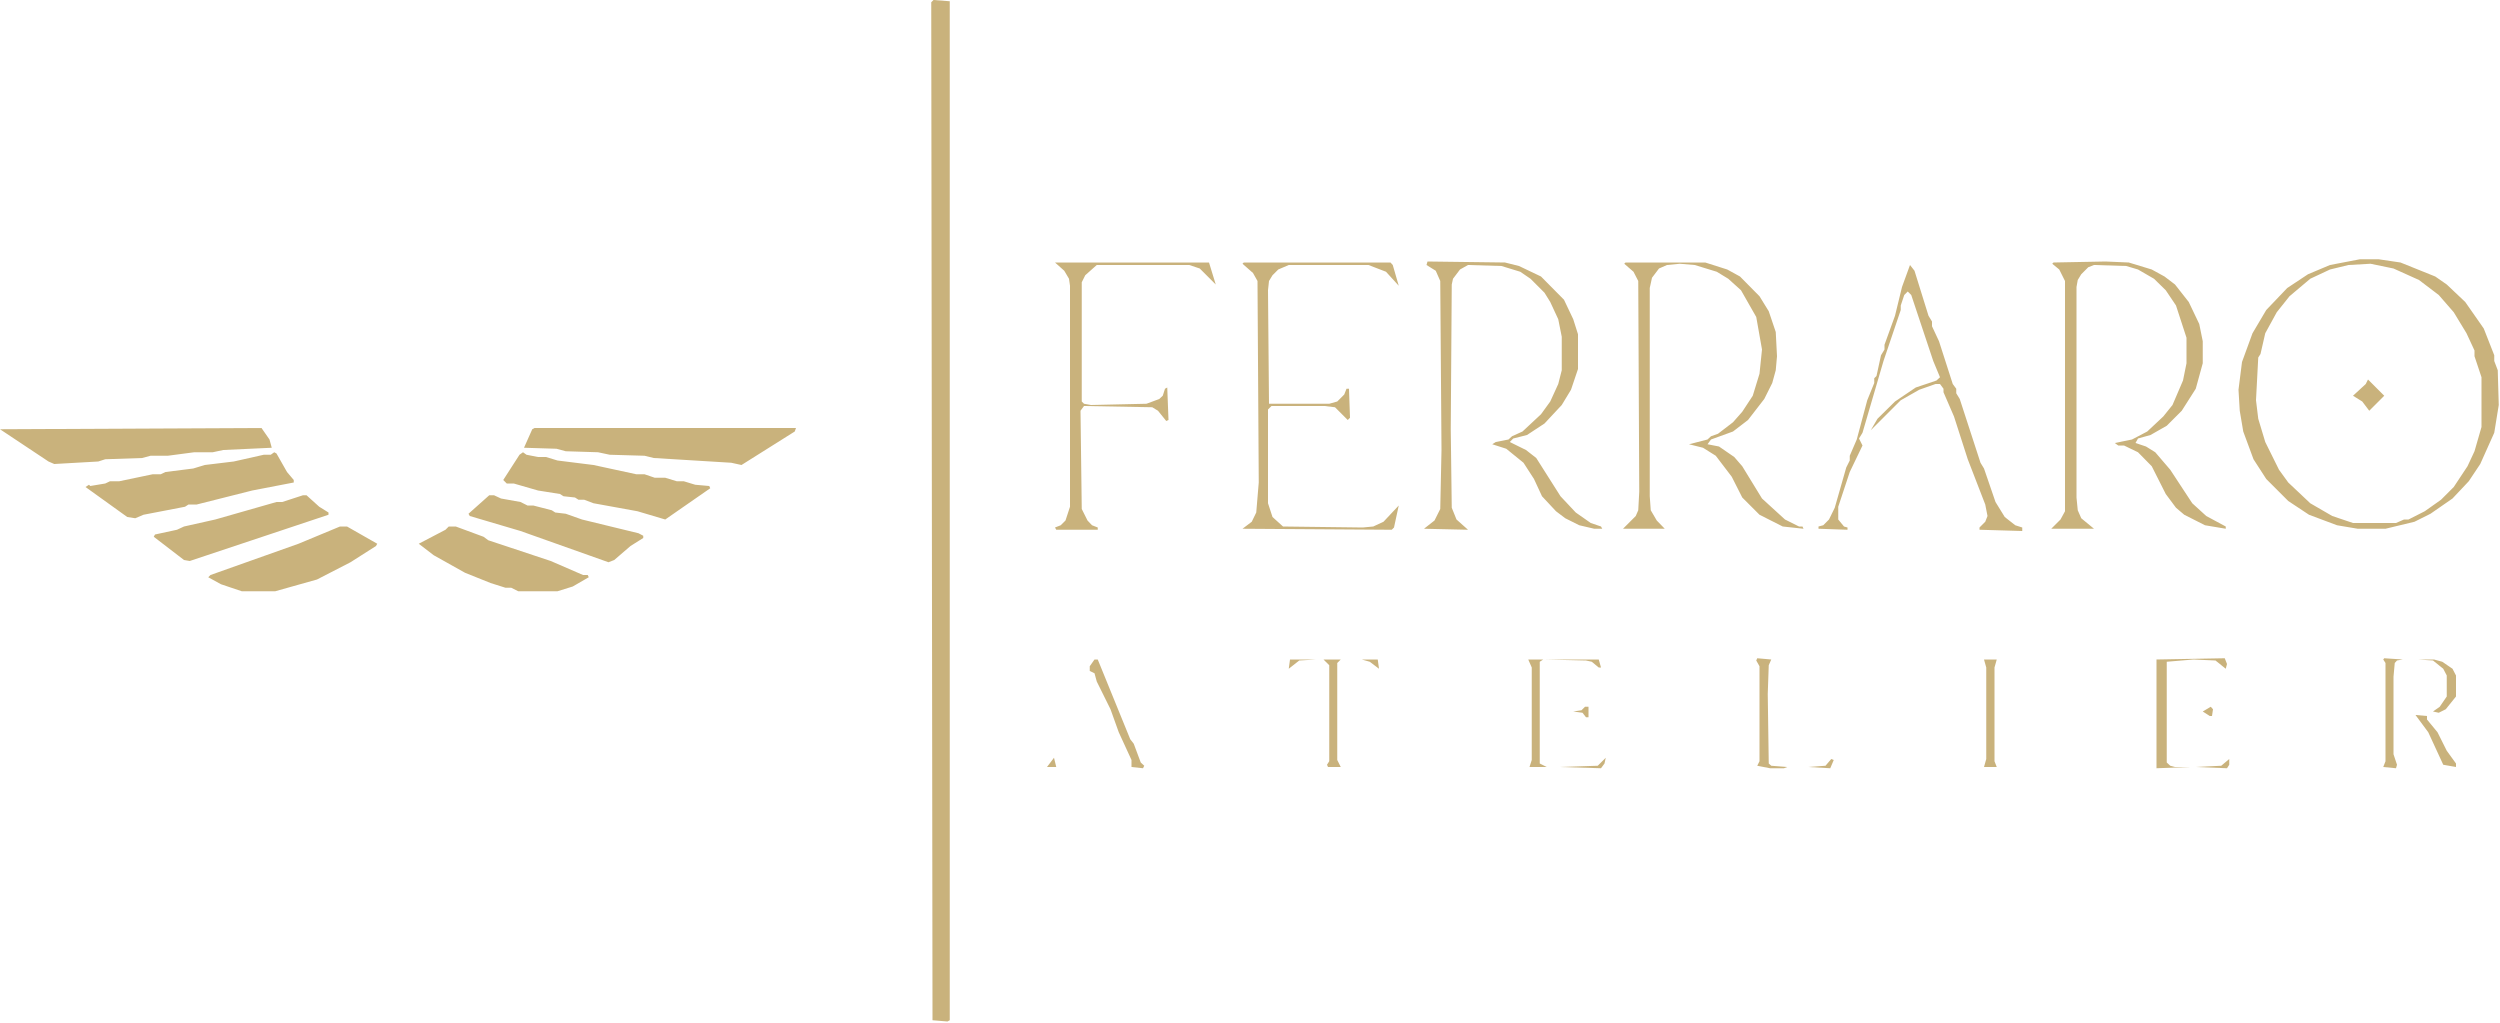
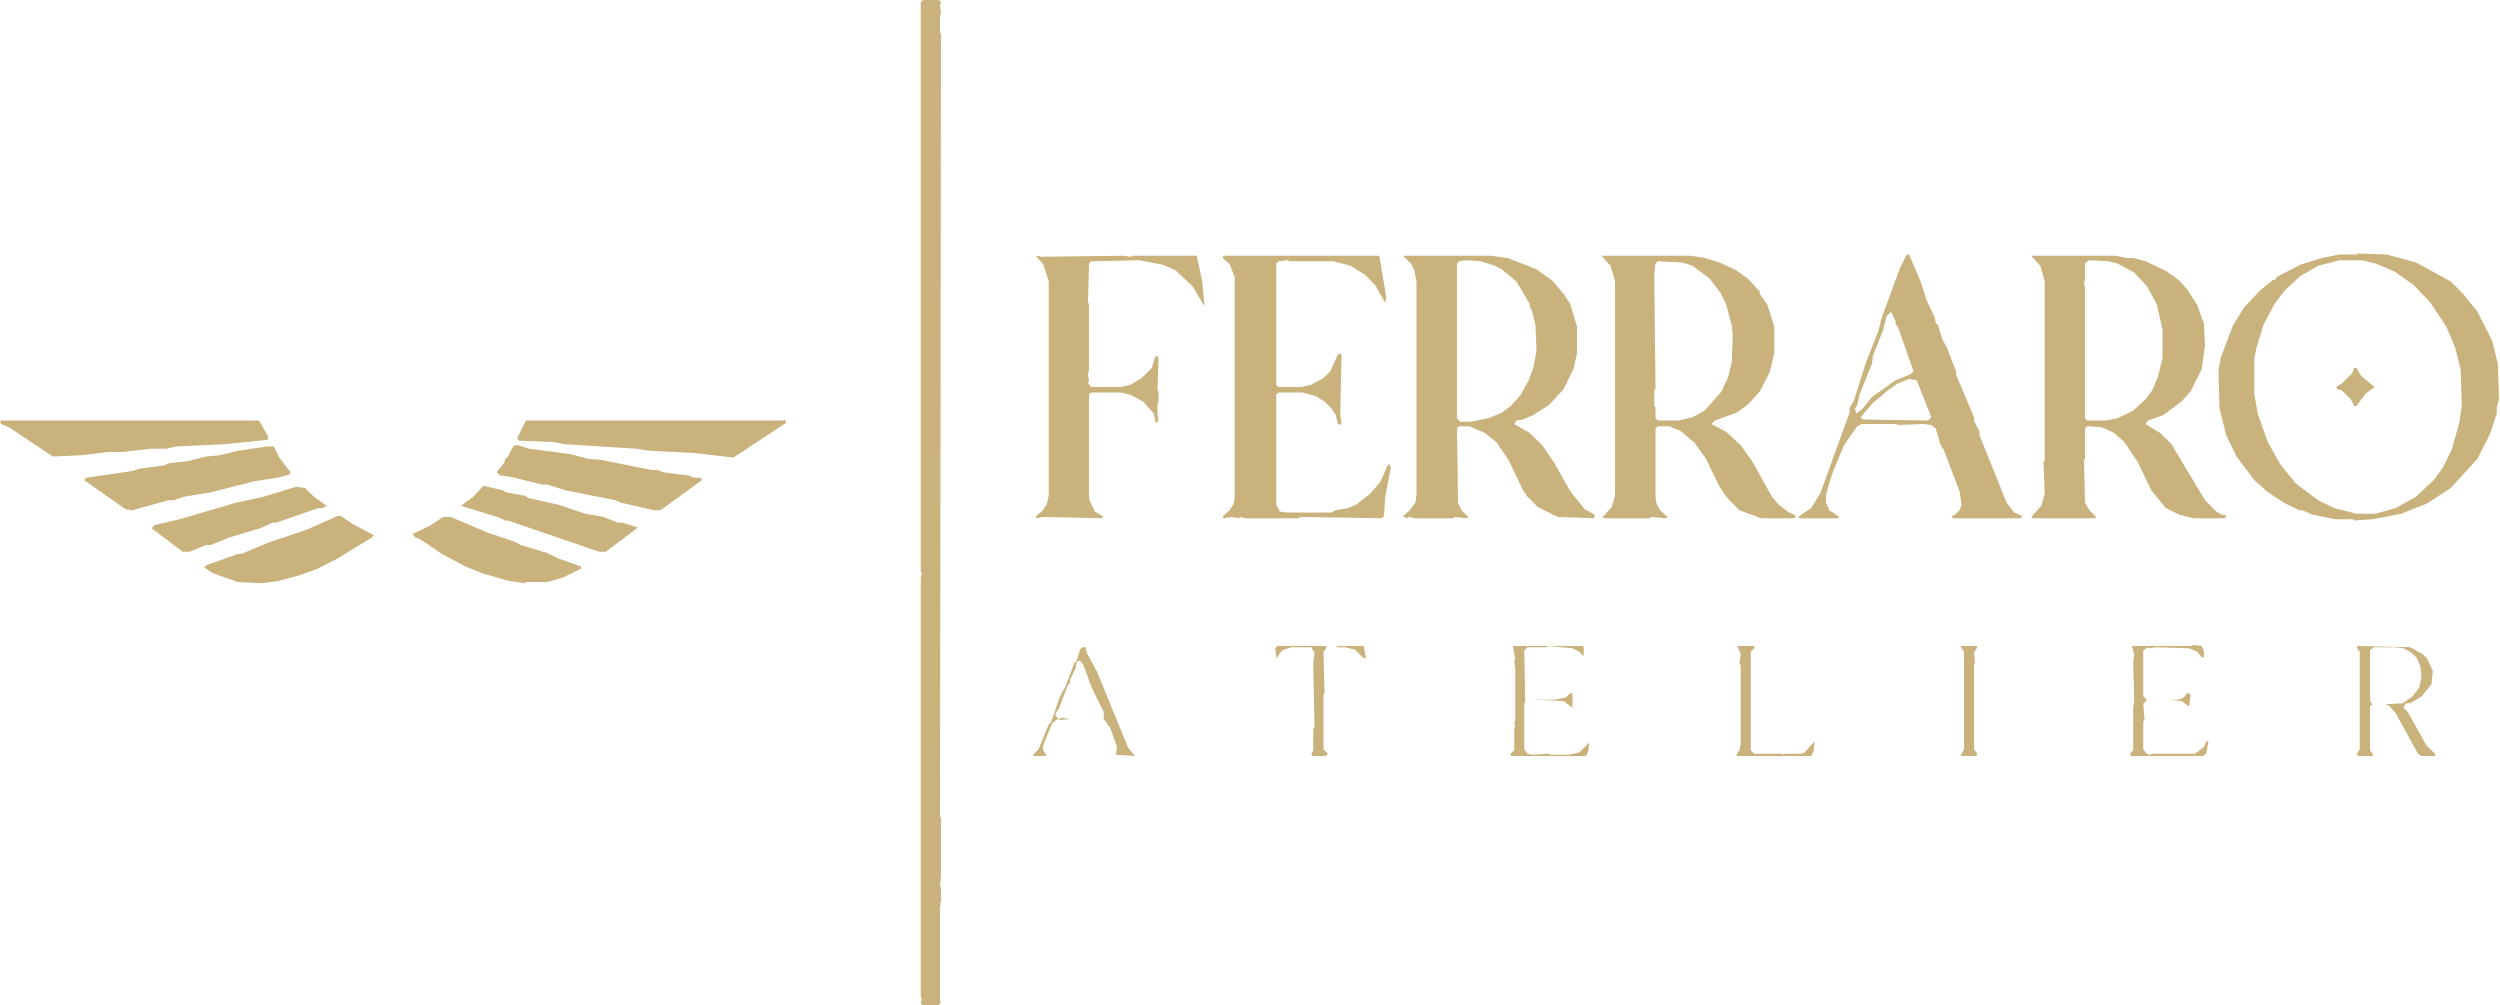
- <svg xmlns="http://www.w3.org/2000/svg" viewBox="0 0 1000 409">
-   <path fill="#c9b27c" fill-rule="evenodd" d="M891.7 303.6 888.5 306.3 878.3 306.8 890.8 307.3 891.7 305.9ZM733.5 304.0 732.5 303.6 730.2 306.3 723.3 306.8 732.1 307.3ZM642.3 303.1 639.1 306.3 623.8 306.8 640.4 307.3 641.8 305.4ZM421.6 303.1 418.8 306.8 422.5 306.8ZM966.2 286.0 971.3 292.9 977.3 305.9 982.4 306.8 982.4 305.4 978.7 300.3 975.0 292.9 970.8 287.8 970.8 286.4ZM881.1 284.6 883.9 286.4 884.8 286.4 885.2 283.7 884.3 282.7ZM635.4 286.9 635.4 282.7 634.0 282.7 632.6 284.1 629.3 284.6 633.0 285.1 634.4 286.9ZM967.1 263.8 973.2 264.2 977.3 267.5 978.7 270.2 978.7 278.6 975.9 282.7 973.2 284.6 975.5 285.1 978.3 283.7 982.4 278.6 982.4 270.2 981.0 267.5 976.9 264.7 973.6 263.8ZM793.6 263.8 794.5 267.0 794.5 303.6 793.6 306.8 798.7 306.8 797.8 304.5 797.8 267.0 798.7 263.8ZM515.5 267.5 519.7 264.2 526.6 263.8 516.0 263.8ZM437.8 263.8 435.9 266.5 435.9 268.4 437.8 269.3 438.7 272.6 444.2 283.7 447.5 292.9 452.6 304.0 452.6 306.8 457.2 307.3 457.7 306.3 456.3 305.0 453.5 297.5 452.1 295.7 439.1 263.8ZM953.7 263.3 953.3 263.8 954.2 265.2 954.2 304.5 953.3 306.8 958.4 307.3 958.8 305.9 957.4 301.7 957.4 270.7 957.9 265.2 958.8 264.2 961.1 263.8ZM889.9 263.3 862.6 263.8 862.6 307.3 876.0 306.8 870.0 306.8 868.1 306.3 866.7 305.0 866.7 264.7 877.4 263.8 886.2 264.2 890.3 267.5 890.8 265.6ZM702.9 263.3 702.5 264.2 703.8 266.5 703.8 304.5 702.9 306.3 708.0 307.3 713.6 307.3 714.9 306.8 708.5 306.3 707.5 305.4 707.1 277.6 707.5 266.1 708.5 263.8ZM639.5 263.8 611.3 263.8 612.7 267.0 612.7 304.0 611.8 306.8 622.9 306.8 618.7 306.8 615.9 305.4 615.9 264.7 617.3 263.8 634.4 264.2 636.7 264.7 639.5 267.0 640.4 267.0ZM551.1 263.8 529.4 263.8 531.7 266.1 531.7 304.5 530.8 305.9 531.2 306.8 536.3 306.8 534.9 304.0 534.9 265.2 536.3 263.8 544.7 263.8 547.9 264.7 551.6 267.5ZM167.5 217.5 173.5 222.1 186.0 229.1 196.2 233.2 202.2 235.1 204.5 235.1 207.3 236.5 223.0 236.5 229.1 234.6 235.5 230.9 235.1 230.0 233.2 230.0 220.3 224.4 195.3 216.1 193.4 214.7 182.3 210.6 179.5 210.6 178.2 211.9ZM150.9 217.5 138.8 210.6 136.0 210.6 119.4 217.5 84.2 230.0 83.3 230.9 88.4 233.7 96.7 236.5 110.1 236.5 126.8 231.8 140.2 224.9 150.4 218.4ZM187.4 205.5 187.9 206.4 208.2 212.4 243.4 224.9 245.7 224.0 252.2 218.4 257.3 215.2 257.3 214.3 255.4 213.3 232.8 207.8 226.3 205.5 222.1 205.0 220.7 204.1 213.3 202.2 211.0 202.2 208.2 200.8 200.4 199.4 197.6 198.1 195.7 198.1ZM131.4 205.0 127.7 202.7 122.6 198.1 121.2 198.1 112.9 200.8 110.6 200.8 86.1 207.8 73.6 210.6 70.8 211.9 62.0 213.8 61.5 214.7 73.6 224.0 75.9 224.4 131.4 205.9ZM201.3 192.0 202.7 193.4 205.5 193.4 215.2 196.2 224.0 197.6 225.4 198.5 230.0 199.0 231.4 199.9 233.7 199.9 237.4 201.3 255.0 204.5 266.1 207.8 284.1 195.3 283.7 194.4 278.1 193.9 273.5 192.5 270.7 192.5 266.1 191.1 261.9 191.1 257.8 189.7 254.5 189.7 237.4 186.0 223.0 184.2 218.4 182.8 215.2 182.8 210.6 181.9 209.2 180.9 207.8 181.9ZM117.5 192.0 114.8 188.8 110.6 181.4 109.7 180.9 108.3 181.9 105.5 181.9 93.5 184.6 81.9 186.0 77.3 187.4 66.2 188.8 64.3 189.7 61.1 189.7 47.7 192.5 44.0 192.5 42.1 193.4 36.1 194.4 35.6 193.9 34.2 194.8 50.9 206.8 54.1 207.3 57.4 205.9 74.0 202.7 75.4 201.8 78.7 201.8 100.9 196.2 117.5 193.0ZM209.6 179.1 222.6 179.5 226.3 180.5 239.2 180.9 243.9 181.9 257.8 182.3 261.5 183.2 292.5 185.1 296.6 186.0 317.9 172.6 318.4 171.2 213.8 171.2 212.9 171.7ZM0.0 171.7 19.4 184.6 21.7 185.6 39.3 184.6 42.1 183.7 56.9 183.2 60.2 182.3 67.1 182.3 77.7 180.9 85.1 180.9 89.3 180.0 108.7 179.1 107.8 175.8 104.6 171.2ZM947.2 151.8 946.3 153.6 941.2 158.3 944.9 160.6 947.7 164.3 953.7 158.3ZM764.0 106.0 760.8 114.8 758.0 126.3 753.8 137.9 753.8 139.8 752.4 142.1 750.6 150.4 749.7 151.3 749.7 153.2 746.9 160.1 742.7 175.8 739.9 182.3 739.9 184.2 738.5 187.0 733.9 203.1 731.6 207.8 729.3 210.1 727.4 210.6 727.4 211.5 739.0 211.9 739.0 211.0 737.6 210.6 735.3 207.8 735.3 202.7 739.9 188.8 745.0 178.2 743.6 175.4 745.0 173.1 753.4 144.4 760.3 124.0 760.3 122.2 761.7 118.0 763.1 116.6 764.5 118.0 773.3 144.4 776.0 150.9 774.6 152.2 766.3 155.0 758.0 160.6 751.0 167.5 748.3 172.1 760.3 160.1 767.7 155.9 774.2 153.6 776.0 153.6 777.4 155.5 777.4 156.9 781.6 166.6 787.1 183.7 794.1 201.8 795.0 206.4 794.1 208.7 791.8 211.0 791.8 211.9 808.9 212.4 808.9 211.0 806.1 210.1 801.9 206.8 798.2 200.8 793.6 187.4 792.2 185.1 783.9 159.6 782.5 157.3 782.5 155.5 781.1 153.6 775.6 136.5 772.8 130.5 772.8 128.6 771.4 126.3 765.8 108.3ZM497.5 105.0 497.0 105.5 501.2 109.2 503.0 112.4 503.5 193.0 502.5 205.0 500.7 208.7 497.0 211.5 556.7 211.9 557.6 211.0 559.5 202.2 553.4 208.7 549.3 210.6 545.1 211.0 513.2 210.6 509.0 206.8 507.2 201.3 507.2 163.8 508.6 162.4 529.8 162.4 534.0 162.9 539.1 168.0 540.0 167.1 539.6 155.5 538.6 155.5 537.7 157.8 534.9 160.6 531.7 161.5 507.6 161.5 507.2 116.1 507.6 112.4 509.0 110.1 511.3 107.8 515.5 106.0 547.4 106.0 554.4 108.7 559.5 114.3 557.1 106.0 556.2 105.0ZM821.4 105.0 820.9 105.5 823.7 107.8 826.0 112.4 826.0 204.5 824.2 207.8 820.5 211.5 837.6 211.5 832.5 207.3 831.1 204.1 830.6 199.0 830.6 114.8 831.1 112.0 832.5 109.7 835.3 106.9 837.6 106.0 850.5 106.4 855.2 107.8 861.6 111.5 866.3 116.1 870.4 122.2 874.6 135.1 874.6 145.3 873.2 152.2 869.0 162.0 865.3 166.6 858.9 172.6 852.8 175.8 845.9 177.2 847.3 178.2 849.6 178.2 855.2 180.9 860.7 186.5 866.3 197.6 870.4 203.1 873.7 205.9 882.0 210.1 890.3 211.5 890.3 210.6 882.5 206.4 876.9 201.3 868.1 187.9 862.1 180.9 858.4 178.6 854.2 177.2 855.2 175.4 860.2 174.0 866.7 170.3 872.7 164.3 878.3 155.5 881.1 145.3 881.1 136.5 879.7 129.6 875.5 120.8 870.0 113.8 865.8 110.6 860.7 107.8 851.5 105.0 842.2 104.6ZM650.2 105.0 649.7 105.5 653.4 108.7 655.3 112.4 655.7 196.7 655.3 204.1 654.3 206.4 649.2 211.5 665.9 211.5 662.7 208.2 660.3 204.1 659.9 198.5 659.9 115.2 660.8 111.1 663.6 107.4 666.8 106.0 671.9 105.5 677.9 106.0 686.7 108.7 691.3 111.5 696.4 116.1 702.5 126.8 704.8 139.8 703.8 149.5 701.1 158.3 696.9 164.7 693.2 168.9 687.2 173.5 684.4 174.5 683.0 175.8 675.6 177.7 681.2 179.1 686.3 182.3 692.7 190.7 696.9 199.0 703.8 205.9 713.1 210.6 721.4 211.5 721.0 210.6 719.6 210.6 714.0 207.8 704.8 199.4 696.9 186.5 693.7 182.8 687.6 178.6 683.0 177.7 684.4 175.8 693.2 172.6 699.2 168.0 705.7 159.6 708.9 153.2 710.3 148.1 710.8 142.5 710.3 132.8 707.5 124.5 703.8 118.5 696.0 110.6 690.9 107.8 682.1 105.0ZM571.0 104.6 570.6 106.0 574.3 108.3 576.1 112.4 576.6 180.0 576.1 203.6 573.8 208.2 569.6 211.5 587.2 211.9 582.6 207.8 580.7 203.1 580.3 171.7 580.7 113.8 581.2 111.5 584.0 107.8 587.2 106.0 600.6 106.4 608.1 108.7 612.2 111.5 617.8 117.1 620.1 120.8 623.3 127.7 624.7 134.7 624.7 148.1 623.3 153.6 620.1 160.6 616.4 165.7 609.0 172.6 604.8 174.5 603.4 175.8 598.3 176.8 596.9 177.7 602.5 179.5 609.4 185.1 613.6 191.6 616.8 198.5 622.4 204.5 626.1 207.3 631.7 210.1 637.7 211.5 640.9 211.5 640.4 210.6 636.3 209.2 630.3 205.0 624.2 198.5 614.5 183.2 610.4 180.0 603.9 176.8 605.3 175.4 610.8 174.0 617.8 169.4 624.7 162.0 628.4 155.9 631.2 147.6 631.2 133.7 629.3 127.7 625.6 119.9 616.4 110.6 607.6 106.4 602.0 105.0ZM483.6 105.0 422.0 105.0 425.7 108.3 427.6 111.5 428.0 114.3 428.0 202.7 426.2 208.2 424.3 210.1 422.0 211.0 422.5 211.9 439.1 211.9 439.1 211.0 436.8 210.1 435.0 208.2 432.7 203.6 432.2 164.3 433.6 162.4 460.9 162.9 463.2 164.3 466.5 168.4 467.4 168.0 466.9 155.0 466.0 155.5 465.1 158.3 463.7 159.6 458.6 161.5 436.4 162.0 433.6 161.5 432.7 160.6 432.7 112.9 434.1 110.1 438.7 106.0 475.7 106.0 479.9 107.4 486.3 113.8ZM944.0 103.7 932.0 106.0 923.2 109.7 914.9 115.2 906.5 124.0 901.0 133.3 896.8 144.8 895.4 155.9 895.9 164.3 897.3 172.6 901.4 183.7 906.5 191.6 915.3 200.4 923.6 205.9 934.8 210.1 943.1 211.5 954.2 211.5 965.8 208.7 972.2 205.5 981.0 199.4 987.5 192.5 992.1 185.6 997.7 173.1 999.5 162.0 999.1 148.1 997.7 144.4 997.7 142.1 993.5 131.4 986.1 120.8 978.7 113.8 974.1 110.6 960.2 105.0 951.4 103.7ZM939.4 106.0 948.2 105.5 957.4 107.4 967.6 112.0 975.5 118.0 981.5 124.9 986.6 133.3 989.8 140.2 989.8 142.5 992.6 150.9 992.6 170.8 989.8 180.5 987.0 186.5 981.5 194.8 976.4 199.9 969.9 204.5 963.4 207.8 961.6 207.8 958.4 209.2 941.2 209.2 932.9 206.4 924.1 201.3 915.3 193.0 911.6 187.9 906.1 176.8 903.3 167.5 902.4 160.1 903.3 143.0 904.2 141.6 906.1 133.3 910.7 124.9 915.8 118.5 924.1 111.5 932.0 107.8ZM373.4 0.0 372.5 0.9 373.0 408.1 379.0 408.6 379.9 408.1 379.9 0.5Z" />
+ <svg xmlns="http://www.w3.org/2000/svg" viewBox="0 0 1000 402">
+   <path fill="#c9b27c" fill-rule="evenodd" d="M876.2 278.2 875.7 277.3 874.8 277.3 873.5 279.0 871.2 279.9 867.2 279.9 872.6 280.4 875.7 282.6ZM629.0 283.1 629.0 277.3 628.1 277.3 626.3 279.0 621.8 279.9 611.9 279.9 625.4 280.4ZM432.9 258.9 432.0 259.8 430.7 264.2 429.8 265.1 426.2 274.6 424.0 278.6 420.4 288.9 419.5 289.8 415.4 299.7 413.2 301.9 413.6 302.4 418.1 302.4 418.6 301.9 417.2 300.1 417.2 298.3 420.8 289.4 423.1 287.6 424.0 288.0 428.0 287.6 424.9 287.1 423.5 287.6 422.2 286.2 422.2 285.3 423.5 283.5 427.1 274.1 428.0 273.2 428.0 271.9 430.2 267.4 430.7 264.7 432.0 264.2 433.4 266.0 436.5 274.6 441.5 284.9 441.5 287.6 444.1 291.2 446.8 298.8 446.4 301.9 454.0 302.4 451.3 299.2 438.8 268.7 434.7 261.1 434.3 258.9ZM943.0 258.4 942.6 258.9 943.9 260.7 943.9 299.7 942.6 301.9 943.5 302.4 948.9 302.4 949.3 301.9 948.0 300.1 948.0 282.6 948.9 281.7 948.0 280.4 948.0 260.2 949.3 258.9 957.8 258.9 961.4 259.3 964.6 261.1 966.8 263.3 968.1 266.5 968.6 271.0 967.7 275.0 965.0 278.6 961.0 281.3 954.2 281.7 955.6 282.2 958.3 285.3 967.2 301.5 968.6 302.4 974.0 302.4 974.0 301.5 970.4 297.9 963.2 284.9 961.4 283.1 962.3 281.3 964.1 281.3 968.6 278.6 972.6 273.7 973.1 268.3 970.8 263.3 969.0 261.6 964.1 258.9ZM784.2 258.4 785.6 260.7 785.6 299.7 784.2 302.4 790.5 302.4 790.9 301.5 789.6 299.7 789.6 265.6 790.0 265.1 789.6 261.1 790.9 258.9 790.5 258.4ZM694.9 258.4 696.3 261.6 695.8 265.1 696.3 266.5 696.3 297.4 695.8 300.1 694.5 301.9 694.9 302.4 724.5 302.4 725.4 300.6 725.9 296.5 721.8 301.0 720.5 301.5 713.8 301.5 713.3 301.9 712.9 301.5 701.7 301.5 700.3 300.1 700.3 260.7 701.7 259.3 701.7 258.4ZM605.2 258.4 606.1 263.8 605.7 264.7 606.1 267.4 606.1 288.0 605.7 289.4 606.1 290.7 605.7 291.2 605.7 300.1 604.3 301.5 604.3 302.4 634.4 302.4 635.3 300.6 635.7 297.0 631.7 301.0 627.6 301.9 620.0 301.9 619.6 301.5 612.8 301.9 611.0 301.5 609.7 299.7 609.7 281.3 610.1 280.8 609.7 260.2 611.0 258.9 618.7 258.9 619.1 258.4 629.0 259.3 631.7 260.7 633.5 262.4 633.5 258.9 633.0 258.4ZM534.3 258.9 537.9 258.9 541.9 259.8 545.5 263.3 546.4 263.3 545.5 258.4 535.2 258.4ZM511.0 258.4 510.1 259.3 510.5 263.3 512.8 260.2 516.4 258.9 524.5 258.9 525.8 261.1 525.3 265.6 525.8 291.2 525.3 291.6 525.3 300.1 524.5 301.9 524.9 302.4 530.3 302.4 531.2 301.5 529.4 299.7 529.4 277.7 529.8 277.3 529.4 260.7 530.7 258.9 530.3 258.4ZM880.7 258.4 877.5 258.0 876.2 258.4 852.8 258.4 853.7 262.0 853.3 264.7 853.7 281.7 853.3 282.2 853.3 300.1 852.0 301.5 852.4 302.4 881.1 302.4 882.5 301.5 883.4 296.5 882.5 296.5 881.6 298.8 878.0 301.5 860.9 301.5 860.0 301.9 858.7 301.5 857.3 299.7 857.3 288.5 857.8 288.0 857.3 281.7 858.7 279.9 857.3 278.6 857.3 260.2 859.1 258.9 859.6 259.3 862.3 258.9 875.7 259.3 878.9 260.7 880.7 262.9 881.6 262.9 881.6 260.7ZM165.1 213.5 166.0 214.9 168.2 215.8 176.8 221.6 186.2 226.6 192.9 229.3 203.7 232.4 210.0 233.3 210.4 232.8 218.9 232.8 225.2 231.0 232.4 227.5 232.4 226.6 223.4 223.4 218.9 221.2 208.2 218.0 205.9 216.7 195.2 213.1 180.3 206.8 177.2 206.8 171.8 210.4ZM149.4 214.0 140.9 209.5 136.4 206.4 135.0 206.4 122.9 211.8 107.2 217.1 96.5 221.6 95.1 221.6 82.5 226.1 81.7 227.0 85.2 229.3 95.1 232.8 104.5 233.3 111.3 232.4 119.8 230.1 127.0 227.5 135.0 223.4 148.9 214.9ZM130.6 202.3 125.6 198.7 122.0 195.2 118.4 194.7 105.4 198.7 94.7 201.0 71.8 207.7 61.9 210.0 60.6 211.3 73.1 220.7 75.8 220.7 82.5 218.0 84.3 218.0 92.0 214.9 104.1 211.3 109.0 209.1 110.4 209.1 127.4 203.2 129.2 203.2ZM184.4 202.3 200.5 207.3 201.9 208.2 203.2 208.2 239.6 220.7 242.3 220.7 254.8 211.3 254.8 210.9 249.0 209.1 247.2 209.1 241.4 206.8 234.2 205.5 223.4 201.9 211.3 199.2 210.0 198.3 202.3 196.9 201.0 196.1 193.4 194.3 189.3 198.7ZM116.2 188.9 111.7 183.0 109.5 178.6 106.8 178.6 95.1 180.3 87.9 182.1 82.5 182.6 75.4 184.4 67.7 185.3 65.5 186.2 55.6 187.5 52.9 188.4 34.5 191.1 33.6 192.0 50.2 203.7 52.9 204.1 67.3 200.1 69.5 200.1 73.6 198.7 84.3 196.9 101.8 192.5 110.8 191.1 115.7 189.8ZM198.7 188.9 200.1 190.2 204.1 190.7 216.7 193.8 218.9 193.8 226.1 196.1 246.3 200.1 248.1 201.0 261.6 204.1 264.2 204.1 280.8 192.0 280.4 191.1 277.7 191.1 275.5 190.2 265.1 188.9 263.3 188.0 260.7 188.0 240.0 183.9 235.1 183.5 228.4 181.7 211.8 179.5 207.3 178.1 205.9 178.1 205.0 179.0 203.2 182.6 201.9 183.9 201.9 184.8ZM0.0 168.2 0.4 169.6 3.6 170.9 21.1 182.6 32.8 182.1 43.1 180.8 48.9 180.8 60.1 179.5 66.4 179.5 70.4 178.6 89.7 177.7 107.2 175.9 107.2 174.5 103.6 168.2ZM314.0 167.8 313.1 168.2 210.4 168.2 206.8 175.4 207.7 176.3 221.2 176.8 226.1 177.7 254.8 179.5 259.8 180.3 277.3 181.2 293.4 183.0 314.5 169.1ZM941.7 147.2 940.8 149.4 936.7 153.4 934.5 154.8 934.9 155.7 936.7 156.1 940.3 159.7 941.7 162.4 942.6 162.4 946.2 157.5 949.8 154.8 944.4 150.3 942.6 147.2ZM812.5 102.3 816.1 106.3 817.9 112.6 817.9 184.4 817.4 184.8 817.9 197.4 816.5 202.3 812.5 206.8 812.9 207.3 838.0 207.3 838.5 206.8 835.8 204.1 834.0 201.0 833.6 183.9 834.0 183.5 834.0 171.4 834.9 170.5 840.7 170.9 845.7 173.2 849.7 176.8 855.1 184.8 860.5 196.1 866.3 203.2 871.7 205.9 877.5 207.3 889.6 207.3 890.5 206.8 890.1 205.9 888.7 205.9 886.5 204.6 882.0 200.1 868.6 177.7 864.1 173.2 858.2 169.6 859.1 168.2 865.4 166.0 872.6 160.6 876.2 156.6 880.7 147.6 882.0 138.2 881.6 129.7 878.9 122.0 874.8 115.7 871.7 112.2 866.8 108.6 858.2 104.5 853.3 103.2 850.2 103.2 846.6 102.3ZM835.4 104.1 843.4 104.5 847.0 105.4 853.7 109.0 858.7 114.4 862.7 121.6 865.0 131.9 865.0 143.1 863.2 150.7 860.9 156.1 858.2 159.7 853.3 164.2 847.0 167.3 842.5 168.2 834.9 168.2 834.0 167.3 834.0 115.3 833.6 112.6 834.0 112.2 834.0 105.4ZM640.6 102.3 644.2 106.3 646.0 112.2 646.0 198.3 644.7 202.8 641.1 206.8 641.5 207.3 659.9 207.3 660.4 206.8 666.2 207.3 667.1 206.8 664.0 204.1 662.6 201.4 662.2 198.7 662.2 171.4 663.1 170.5 667.6 170.5 672.1 172.3 677.9 177.2 682.4 183.5 687.8 194.7 690.9 199.2 695.8 204.1 704.4 207.3 717.4 207.3 718.3 206.8 717.8 205.9 715.6 205.0 711.5 201.9 708.8 198.7 700.8 184.4 696.3 178.1 690.4 172.7 684.6 169.6 686.0 168.2 694.5 165.1 699.0 162.0 703.9 156.6 707.9 148.9 709.7 141.3 709.7 130.6 707.0 122.0 703.9 117.5 703.9 116.6 699.4 111.7 694.5 108.1 687.8 105.0 681.9 103.2 676.1 102.3ZM663.1 104.5 672.9 105.0 677.0 106.3 683.7 111.3 688.2 117.1 690.4 121.6 692.7 130.1 693.1 134.1 692.7 144.9 691.3 150.7 688.6 156.6 681.9 164.2 677.0 166.9 671.6 168.2 663.1 168.2 662.2 167.3 662.2 162.9 661.7 162.4 661.7 156.1 662.2 155.7 661.7 109.5 662.2 105.4ZM561.2 102.3 564.4 105.4 565.7 108.1 566.6 112.6 566.6 197.8 566.2 201.0 563.9 204.1 561.2 206.4 562.6 207.3 563.5 206.8 565.7 207.3 581.4 207.3 581.9 206.8 586.8 207.3 587.3 206.8 584.6 204.1 583.2 201.0 582.8 171.4 583.7 170.5 587.7 170.5 594.0 173.2 598.5 176.8 603.4 183.9 609.2 196.1 611.0 198.7 615.1 202.8 623.1 206.8 637.5 207.3 638.0 205.9 633.9 203.7 628.1 196.5 621.8 185.3 616.9 178.1 611.9 173.2 605.7 169.6 606.6 168.2 609.2 167.8 613.3 166.0 619.6 162.0 625.4 155.7 629.4 147.6 630.8 141.3 630.8 130.6 628.1 121.6 625.8 118.0 620.9 112.2 614.6 107.7 603.0 103.2 596.2 102.3ZM586.4 104.1 592.2 104.5 598.0 106.3 600.7 107.7 606.6 112.6 611.9 121.6 611.9 122.9 612.8 124.3 614.2 130.1 614.6 140.4 613.3 147.2 611.5 152.1 608.3 157.9 604.3 162.4 600.7 165.1 595.3 167.3 588.2 168.7 584.1 168.7 582.8 167.3 582.8 105.4 583.7 104.5ZM489.5 102.3 489.0 103.2 491.7 105.4 493.9 110.8 493.9 198.7 493.5 201.4 492.1 203.7 489.0 206.8 489.5 207.3 492.6 206.8 495.3 207.3 496.2 206.8 498.0 207.3 519.5 207.3 520.0 206.8 552.7 207.3 553.6 206.4 554.1 198.7 556.3 187.1 555.9 185.7 555.0 186.2 552.3 192.5 548.2 197.4 542.4 201.9 539.3 203.2 534.3 204.1 532.5 205.0 514.6 205.0 511.9 204.6 510.5 201.9 510.5 157.9 511.4 157.0 520.9 157.0 526.2 158.4 529.8 160.6 532.5 163.3 534.3 166.0 535.2 169.6 536.1 170.0 536.6 169.1 536.1 166.0 536.6 142.2 536.1 141.3 535.2 141.8 532.1 148.5 529.4 151.2 524.5 153.9 520.4 154.8 511.4 154.8 510.5 153.9 510.5 105.4 511.4 104.5 515.0 104.1 515.9 104.5 533.4 104.5 540.2 106.3 546.0 109.9 550.0 114.0 554.1 121.1 554.5 118.9 551.8 102.7 551.4 102.3ZM478.7 102.3 453.1 102.3 452.7 102.7 449.1 102.3 416.3 102.7 415.4 102.3 414.5 102.7 417.2 105.4 419.5 112.6 419.5 198.3 418.6 201.9 417.2 204.1 414.1 206.8 415.0 207.3 416.8 206.8 441.0 207.3 441.0 206.4 437.9 204.6 435.6 199.6 435.6 157.9 436.5 157.0 448.2 157.0 452.2 157.9 457.2 160.6 461.6 165.5 462.1 168.7 463.0 169.1 463.4 166.9 463.0 166.4 463.0 161.5 463.4 161.1 463.4 156.6 463.0 156.1 463.4 144.0 463.0 142.2 462.1 142.7 460.7 147.2 456.7 151.2 452.2 153.9 448.2 154.8 436.5 154.8 435.2 153.4 435.6 152.1 435.2 149.8 435.6 147.6 435.6 121.6 435.2 121.1 435.6 105.4 436.5 104.5 455.8 104.1 465.2 105.9 470.2 108.1 476.9 114.4 481.8 122.5 480.9 112.6ZM762.7 101.8 760.0 107.2 752.4 127.9 751.5 131.9 746.1 145.8 741.6 160.2 739.8 163.3 739.8 165.1 728.1 197.4 724.5 203.2 719.2 206.8 720.1 207.3 735.3 207.3 735.8 206.8 731.7 204.1 730.4 201.0 730.4 197.8 733.1 188.9 737.6 178.1 742.9 170.5 744.7 169.6 758.6 169.6 759.1 170.0 769.4 169.6 772.5 170.0 774.3 171.4 776.1 177.7 777.5 179.9 783.8 196.5 784.7 201.9 783.8 204.1 782.0 205.9 780.6 206.4 781.1 207.3 808.4 207.3 808.9 206.4 805.7 205.0 802.6 201.0 791.8 174.1 791.8 172.7 789.6 168.2 789.6 166.9 782.4 149.8 782.4 148.5 778.8 139.1 777.0 135.9 775.2 130.1 774.3 129.2 773.9 127.0 770.7 120.2 768.1 112.2 763.6 101.8ZM772.5 166.9 771.2 168.2 745.2 167.8 744.3 166.9 748.8 161.5 754.6 156.6 759.1 153.4 763.6 151.6 766.7 152.1ZM756.4 124.7 758.2 128.3 758.2 129.7 759.1 130.6 765.4 148.5 764.0 149.8 758.2 152.1 748.8 158.8 745.2 163.3 742.5 165.5 742.0 163.3 742.9 162.0 743.8 157.9 748.8 145.4 749.2 142.2 753.3 131.9 754.6 126.5ZM954.7 101.8 943.0 101.4 942.6 101.8 935.8 101.8 928.7 103.2 920.1 105.9 910.7 110.8 910.3 111.7 908.9 112.2 904.0 116.2 897.7 122.9 893.2 130.1 888.3 143.1 887.4 148.0 887.8 163.3 890.5 174.1 894.6 182.6 901.7 192.0 906.7 196.5 913.4 201.0 919.7 204.1 921.0 204.1 925.1 205.9 934.1 207.7 941.2 207.7 941.7 208.2 948.9 207.7 960.5 205.5 970.8 201.4 980.3 195.2 991.0 183.5 996.0 173.6 998.7 165.5 998.7 162.9 999.6 159.7 999.1 145.4 996.9 136.4 991.0 124.7 985.2 117.5 980.3 112.6 966.4 105.0ZM935.8 104.1 944.8 104.1 950.2 105.4 957.8 108.6 965.5 114.0 972.2 121.1 978.5 130.6 982.1 139.1 984.3 148.0 984.7 162.4 983.8 168.7 980.7 179.9 977.1 187.1 973.5 192.0 966.4 198.7 958.3 203.2 950.2 205.5 942.6 205.5 933.6 203.2 927.3 200.1 918.3 193.4 912.1 185.7 907.1 176.8 903.1 165.5 901.7 157.5 901.7 143.6 902.6 139.1 905.3 130.1 909.8 121.6 913.9 116.2 920.1 110.4 927.3 106.3ZM369.2 0.0 368.3 0.9 368.3 228.8 368.8 229.3 368.3 231.0 368.3 398.8 368.8 399.3 368.3 401.1 368.8 402.0 375.5 402.0 376.4 400.6 376.0 400.2 376.0 362.5 376.4 362.0 376.0 361.6 376.4 360.7 376.4 354.9 376.0 354.4 376.4 350.4 376.4 327.1 376.0 326.6 376.4 13.5 376.0 13.0 376.0 6.7 376.4 4.9 376.0 2.2 376.4 0.9 375.5 0.0Z" />
</svg>
